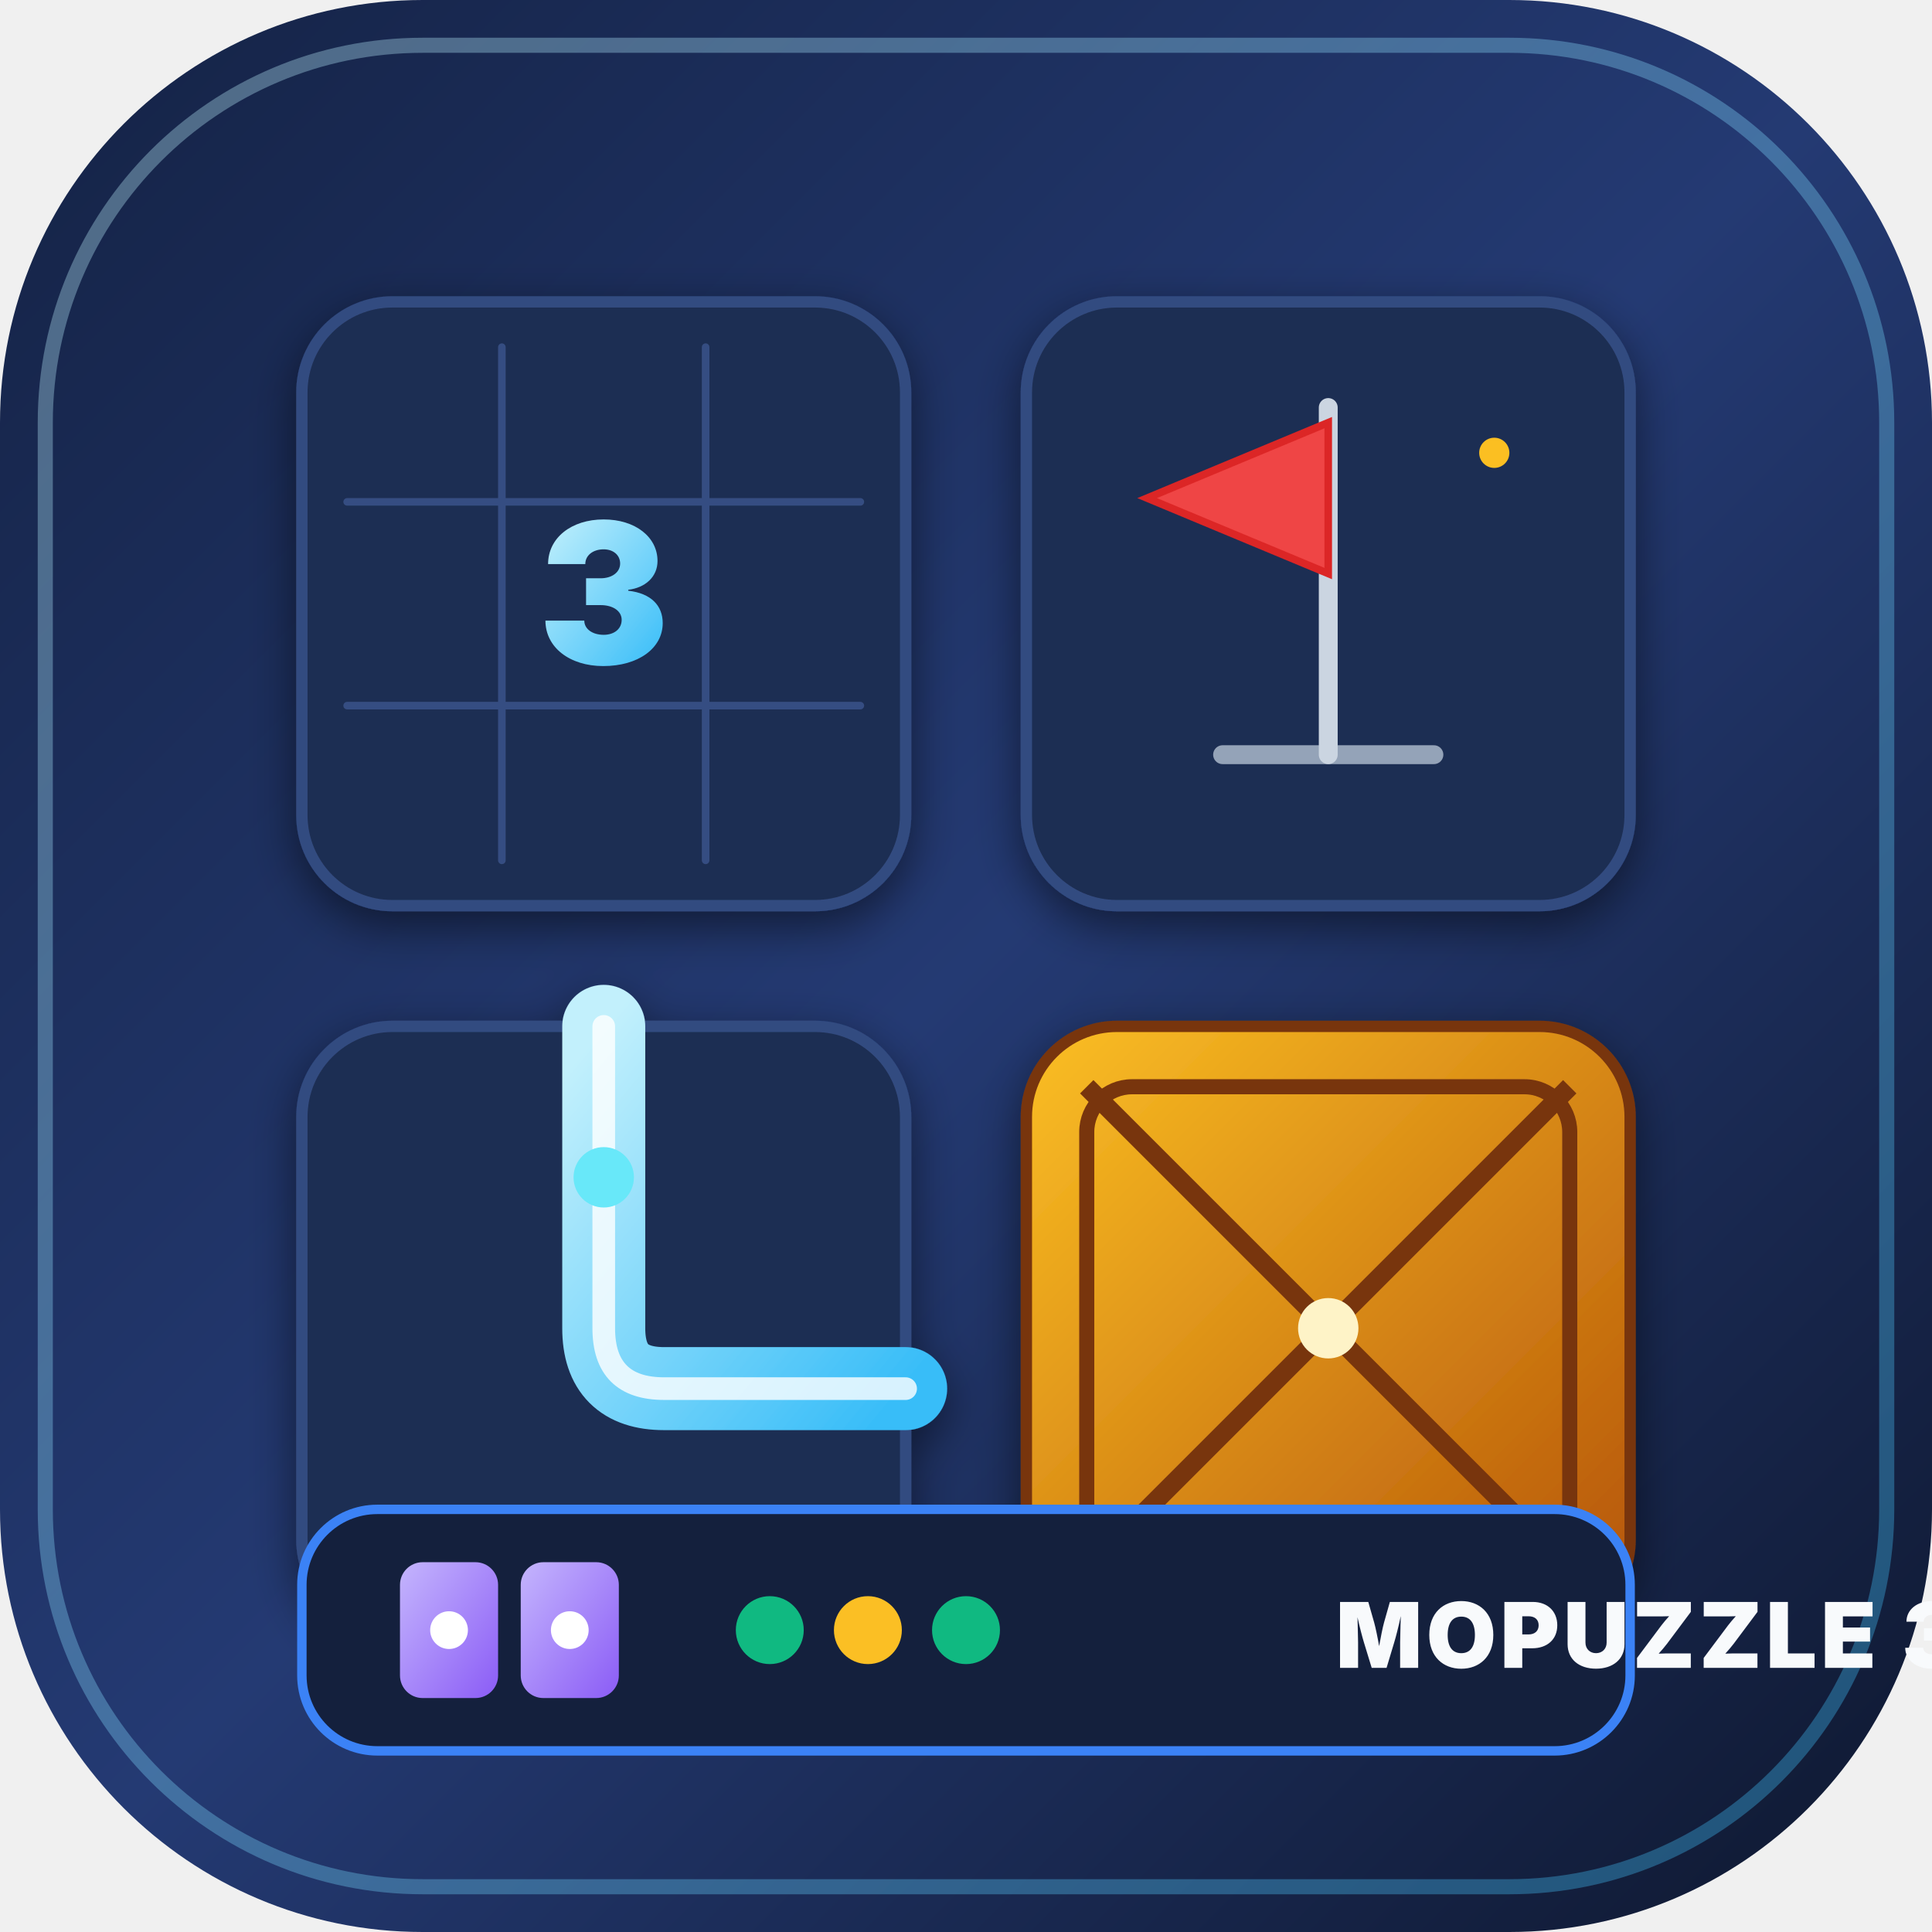
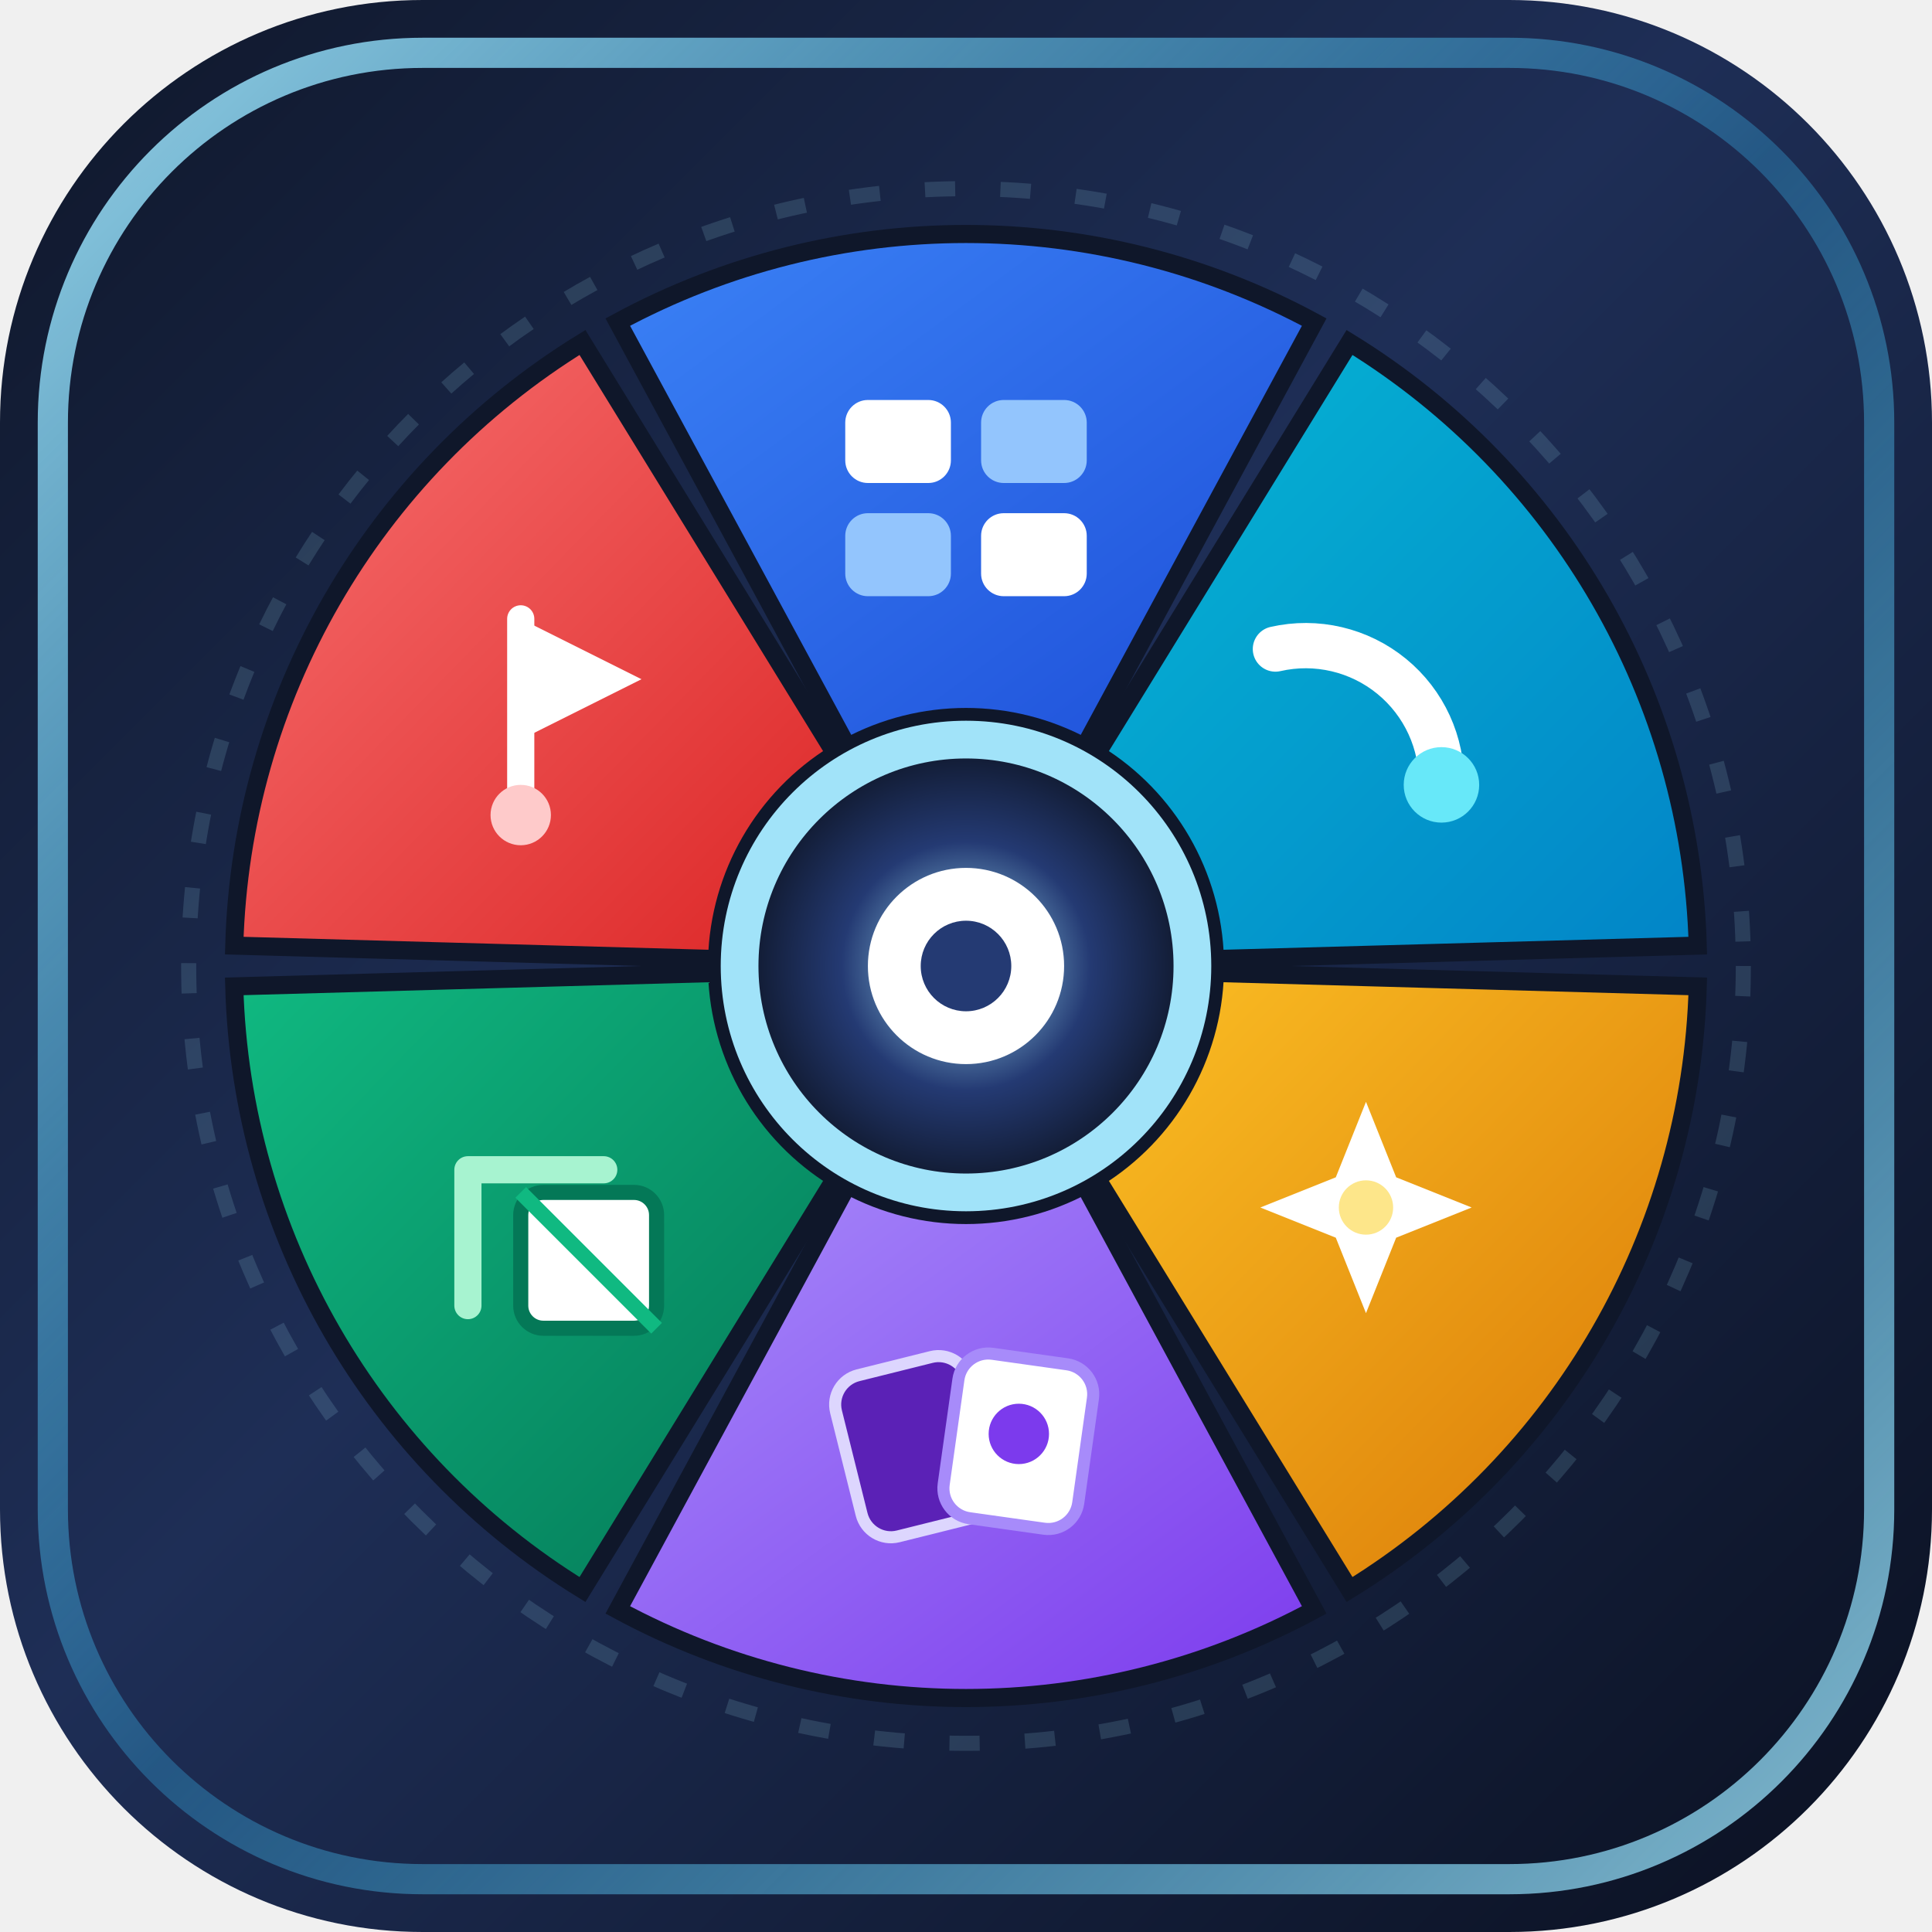
- <svg xmlns="http://www.w3.org/2000/svg" viewBox="0 0 512 512" width="512" height="512">
+ <svg xmlns="http://www.w3.org/2000/svg" viewBox="0 0 128 128" width="100%" height="100%" aria-hidden="true">
  <defs>
-     <linearGradient id="bgGrad" x1="0%" y1="0%" x2="100%" y2="100%">
-       <stop offset="0%" stop-color="#142244" />
-       <stop offset="50%" stop-color="#243A73" />
-       <stop offset="100%" stop-color="#0E172E" />
+     <linearGradient id="p6Bg" x1="0%" y1="0%" x2="100%" y2="100%">
+       <stop offset="0%" stop-color="#0F172A" />
+       <stop offset="45%" stop-color="#1E2E56" />
+       <stop offset="100%" stop-color="#0A1020" />
    </linearGradient>
-     <linearGradient id="accentGrad" x1="0%" y1="0%" x2="100%" y2="100%">
-       <stop offset="0%" stop-color="#C2F0FC" />
-       <stop offset="100%" stop-color="#38BDF8" />
+     <linearGradient id="p6Frame" x1="0%" y1="0%" x2="100%" y2="100%">
+       <stop offset="0%" stop-color="#A1E3F9" stop-opacity="0.9" />
+       <stop offset="50%" stop-color="#38BDF8" stop-opacity="0.3" />
+       <stop offset="100%" stop-color="#A1E3F9" stop-opacity="0.8" />
    </linearGradient>
-     <linearGradient id="goldGrad" x1="0%" y1="0%" x2="100%" y2="100%">
-       <stop offset="0%" stop-color="#FDE68A" />
-       <stop offset="100%" stop-color="#F59E0B" />
+     <radialGradient id="p6Core" cx="50%" cy="50%" r="50%">
+       <stop offset="0%" stop-color="#A1E3F9" />
+       <stop offset="55%" stop-color="#243A73" />
+       <stop offset="100%" stop-color="#0F172A" />
+     </radialGradient>
+     <linearGradient id="p6Grad_sudoku" x1="0%" y1="0%" x2="100%" y2="100%">
+       <stop offset="0%" stop-color="#3B82F6" />
+       <stop offset="100%" stop-color="#1D4ED8" />
    </linearGradient>
-     <linearGradient id="greenGrad" x1="0%" y1="0%" x2="100%" y2="100%">
-       <stop offset="0%" stop-color="#6EE7B7" />
-       <stop offset="100%" stop-color="#10B981" />
+     <linearGradient id="p6Grad_pipe" x1="0%" y1="0%" x2="100%" y2="100%">
+       <stop offset="0%" stop-color="#06B6D4" />
+       <stop offset="100%" stop-color="#0284C7" />
    </linearGradient>
-     <linearGradient id="purpleGrad" x1="0%" y1="0%" x2="100%" y2="100%">
-       <stop offset="0%" stop-color="#C4B5FD" />
-       <stop offset="100%" stop-color="#8B5CF6" />
+     <linearGradient id="p6Grad_lights" x1="0%" y1="0%" x2="100%" y2="100%">
+       <stop offset="0%" stop-color="#FBBF24" />
+       <stop offset="100%" stop-color="#D97706" />
    </linearGradient>
-     <linearGradient id="crateGrad" x1="0%" y1="0%" x2="100%" y2="100%">
-       <stop offset="0%" stop-color="#FBBF24" />
-       <stop offset="100%" stop-color="#B45309" />
+     <linearGradient id="p6Grad_memory" x1="0%" y1="0%" x2="100%" y2="100%">
+       <stop offset="0%" stop-color="#A78BFA" />
+       <stop offset="100%" stop-color="#7C3AED" />
    </linearGradient>
-     <filter id="glow" x="-20%" y="-20%" width="140%" height="140%">
-       <feDropShadow dx="0" dy="4" stdDeviation="6" flood-color="#000000" flood-opacity="0.5" />
-     </filter>
+     <linearGradient id="p6Grad_box" x1="0%" y1="0%" x2="100%" y2="100%">
+       <stop offset="0%" stop-color="#10B981" />
+       <stop offset="100%" stop-color="#047857" />
+     </linearGradient>
+     <linearGradient id="p6Grad_mines" x1="0%" y1="0%" x2="100%" y2="100%">
+       <stop offset="0%" stop-color="#F87171" />
+       <stop offset="100%" stop-color="#DC2626" />
+     </linearGradient>
  </defs>
-   <rect width="512" height="512" rx="112" fill="url(#bgGrad)" />
-   <rect x="12" y="12" width="488" height="488" rx="100" fill="none" stroke="url(#accentGrad)" stroke-width="4" stroke-opacity="0.35" />
-   <g transform="translate(64, 64)" filter="url(#glow)">
-     <rect x="16" y="16" width="160" height="160" rx="24" fill="#1E2E52" stroke="#334B80" stroke-width="3" />
-     <path d="M 69 28 L 69 164 M 123 28 L 123 164 M 28 69 L 164 69 M 28 123 L 164 123" stroke="#4665A2" stroke-width="2" stroke-linecap="round" stroke-opacity="0.6" />
-     <text x="96" y="112" font-family="system-ui, -apple-system, sans-serif" font-size="52" font-weight="900" fill="url(#accentGrad)" text-anchor="middle">3</text>
-     <rect x="208" y="16" width="160" height="160" rx="24" fill="#1E2E52" stroke="#334B80" stroke-width="3" />
-     <line x1="260" y1="136" x2="316" y2="136" stroke="#94A3B8" stroke-width="5" stroke-linecap="round" />
-     <line x1="288" y1="44" x2="288" y2="136" stroke="#CBD5E1" stroke-width="5" stroke-linecap="round" />
-     <path d="M 288 48 L 240 68 L 288 88 Z" fill="#EF4444" stroke="#DC2626" stroke-width="2" />
-     <circle cx="332" cy="56" r="4" fill="#FBBF24" />
-     <rect x="16" y="208" width="160" height="160" rx="24" fill="#1E2E52" stroke="#334B80" stroke-width="3" />
-     <path d="M 96 208 L 96 288 Q 96 304 112 304 L 176 304" fill="none" stroke="url(#accentGrad)" stroke-width="22" stroke-linecap="round" />
-     <path d="M 96 208 L 96 288 Q 96 304 112 304 L 176 304" fill="none" stroke="#FFFFFF" stroke-width="6" stroke-linecap="round" opacity="0.8" />
-     <circle cx="96" cy="248" r="8" fill="#67E8F9" />
-     <rect x="208" y="208" width="160" height="160" rx="24" fill="url(#crateGrad)" stroke="#78350F" stroke-width="3" />
-     <rect x="224" y="224" width="128" height="128" rx="12" fill="none" stroke="#78350F" stroke-width="4" />
-     <line x1="224" y1="224" x2="352" y2="352" stroke="#78350F" stroke-width="5" />
-     <line x1="352" y1="224" x2="224" y2="352" stroke="#78350F" stroke-width="5" />
-     <circle cx="288" cy="288" r="8" fill="#FEF3C7" />
+   <rect width="128" height="128" rx="28" fill="url(#p6Bg)" />
+   <rect x="3.5" y="3.5" width="121" height="121" rx="24.5" fill="none" stroke="url(#p6Frame)" stroke-width="2" />
+   <circle cx="64" cy="64" r="51.5" fill="none" stroke="#A1E3F9" stroke-width="1" stroke-opacity="0.15" stroke-dasharray="2 3" />
+   <g id="emblem-sectors">
+     <path d="M 56.15 49.49         A 16.5 16.5 0 0 1 71.85 49.49         L 87.07 21.34         A 48.5 48.5 0 0 0 40.93 21.34         Z" fill="url(#p6Grad_sudoku)" stroke="#0F172A" stroke-width="1.2" />
+     <path d="M 72.65 49.95         A 16.5 16.5 0 0 1 80.49 63.54         L 112.48 62.65         A 48.5 48.5 0 0 0 89.41 22.69         Z" fill="url(#p6Grad_pipe)" stroke="#0F172A" stroke-width="1.2" />
+     <path d="M 80.49 64.46         A 16.5 16.5 0 0 1 72.65 78.05         L 89.41 105.31         A 48.5 48.5 0 0 0 112.48 65.35         Z" fill="url(#p6Grad_lights)" stroke="#0F172A" stroke-width="1.2" />
+     <path d="M 71.85 78.51         A 16.5 16.5 0 0 1 56.15 78.51         L 40.93 106.66         A 48.5 48.5 0 0 0 87.07 106.66         Z" fill="url(#p6Grad_memory)" stroke="#0F172A" stroke-width="1.2" />
+     <path d="M 55.35 78.05         A 16.5 16.5 0 0 1 47.51 64.46         L 15.52 65.35         A 48.5 48.5 0 0 0 38.59 105.31         Z" fill="url(#p6Grad_box)" stroke="#0F172A" stroke-width="1.2" />
+     <path d="M 47.51 63.54         A 16.5 16.5 0 0 1 55.35 49.95         L 38.59 22.69         A 48.5 48.5 0 0 0 15.52 62.65         Z" fill="url(#p6Grad_mines)" stroke="#0F172A" stroke-width="1.2" />
  </g>
-   <g transform="translate(64, 400)">
-     <rect x="16" y="0" width="352" height="64" rx="20" fill="#14203D" stroke="#3B82F6" stroke-width="2.5" />
-     <rect x="42" y="14" width="26" height="36" rx="6" fill="url(#purpleGrad)" />
-     <rect x="74" y="14" width="26" height="36" rx="6" fill="url(#purpleGrad)" />
-     <circle cx="55" cy="32" r="5" fill="#FFFFFF" />
-     <circle cx="87" cy="32" r="5" fill="#FFFFFF" />
-     <circle cx="140" cy="32" r="9" fill="#10B981" />
-     <circle cx="166" cy="32" r="9" fill="#FBBF24" />
-     <circle cx="192" cy="32" r="9" fill="#10B981" />
-     <text x="290" y="42" font-family="system-ui, -apple-system, sans-serif" font-size="24" font-weight="900" fill="#F8FAFC" letter-spacing="1">MOPUZZLE 3</text>
+   <g transform="translate(64, 33)">
+     <rect x="-8" y="-6.5" width="7" height="5.5" rx="1.5" fill="#FFFFFF" />
+     <rect x="1" y="-6.5" width="7" height="5.5" rx="1.5" fill="#93C5FD" />
+     <rect x="-8" y="1" width="7" height="5.5" rx="1.5" fill="#93C5FD" />
+     <rect x="1" y="1" width="7" height="5.5" rx="1.5" fill="#FFFFFF" />
  </g>
+   <g transform="translate(90.5, 48)">
+     <path d="M -6 -5 A 9 9 0 0 1 5 4" fill="none" stroke="#FFFFFF" stroke-width="3" stroke-linecap="round" />
+     <circle cx="5" cy="4" r="2.5" fill="#67E8F9" />
+   </g>
+   <g transform="translate(90.5, 80)">
+     <polygon points="0,-7 2,-2 7,0 2,2 0,7 -2,2 -7,0 -2,-2" fill="#FFFFFF" />
+     <circle cx="0" cy="0" r="1.8" fill="#FDE68A" />
+   </g>
+   <g transform="translate(64, 95)">
+     <rect x="-8" y="-5.5" width="9" height="11" rx="2" fill="#5B21B6" stroke="#DDD6FE" stroke-width="0.8" transform="rotate(-14)" />
+     <rect x="-1" y="-5.5" width="9" height="11" rx="2" fill="#FFFFFF" stroke="#A78BFA" stroke-width="0.8" transform="rotate(8)" />
+     <circle cx="3.5" cy="0" r="2" fill="#7C3AED" />
+   </g>
+   <g transform="translate(37.5, 80)">
+     <path d="M -6.5 6.5 L -6.5 -2.5 L 2.5 -2.5" fill="none" stroke="#A7F3D0" stroke-width="1.8" stroke-linecap="round" stroke-linejoin="round" />
+     <rect x="-3" y="-1" width="9" height="9" rx="1.5" fill="#FFFFFF" stroke="#047857" stroke-width="1" />
+     <line x1="-3" y1="-1" x2="6" y2="8" stroke="#10B981" stroke-width="1" />
+   </g>
+   <g transform="translate(37.5, 48)">
+     <line x1="-3" y1="-7" x2="-3" y2="6" stroke="#FFFFFF" stroke-width="1.8" stroke-linecap="round" />
+     <polygon points="-3,-7 5,-3 -3,1" fill="#FFFFFF" />
+     <circle cx="-3" cy="6" r="2" fill="#FECACA" />
+   </g>
+   <circle cx="64" cy="64" r="15" fill="url(#p6Core)" stroke="#A1E3F9" stroke-width="2.5" />
+   <circle cx="64" cy="64" r="6.5" fill="#FFFFFF" />
+   <circle cx="64" cy="64" r="3" fill="#243A73" />
</svg>
